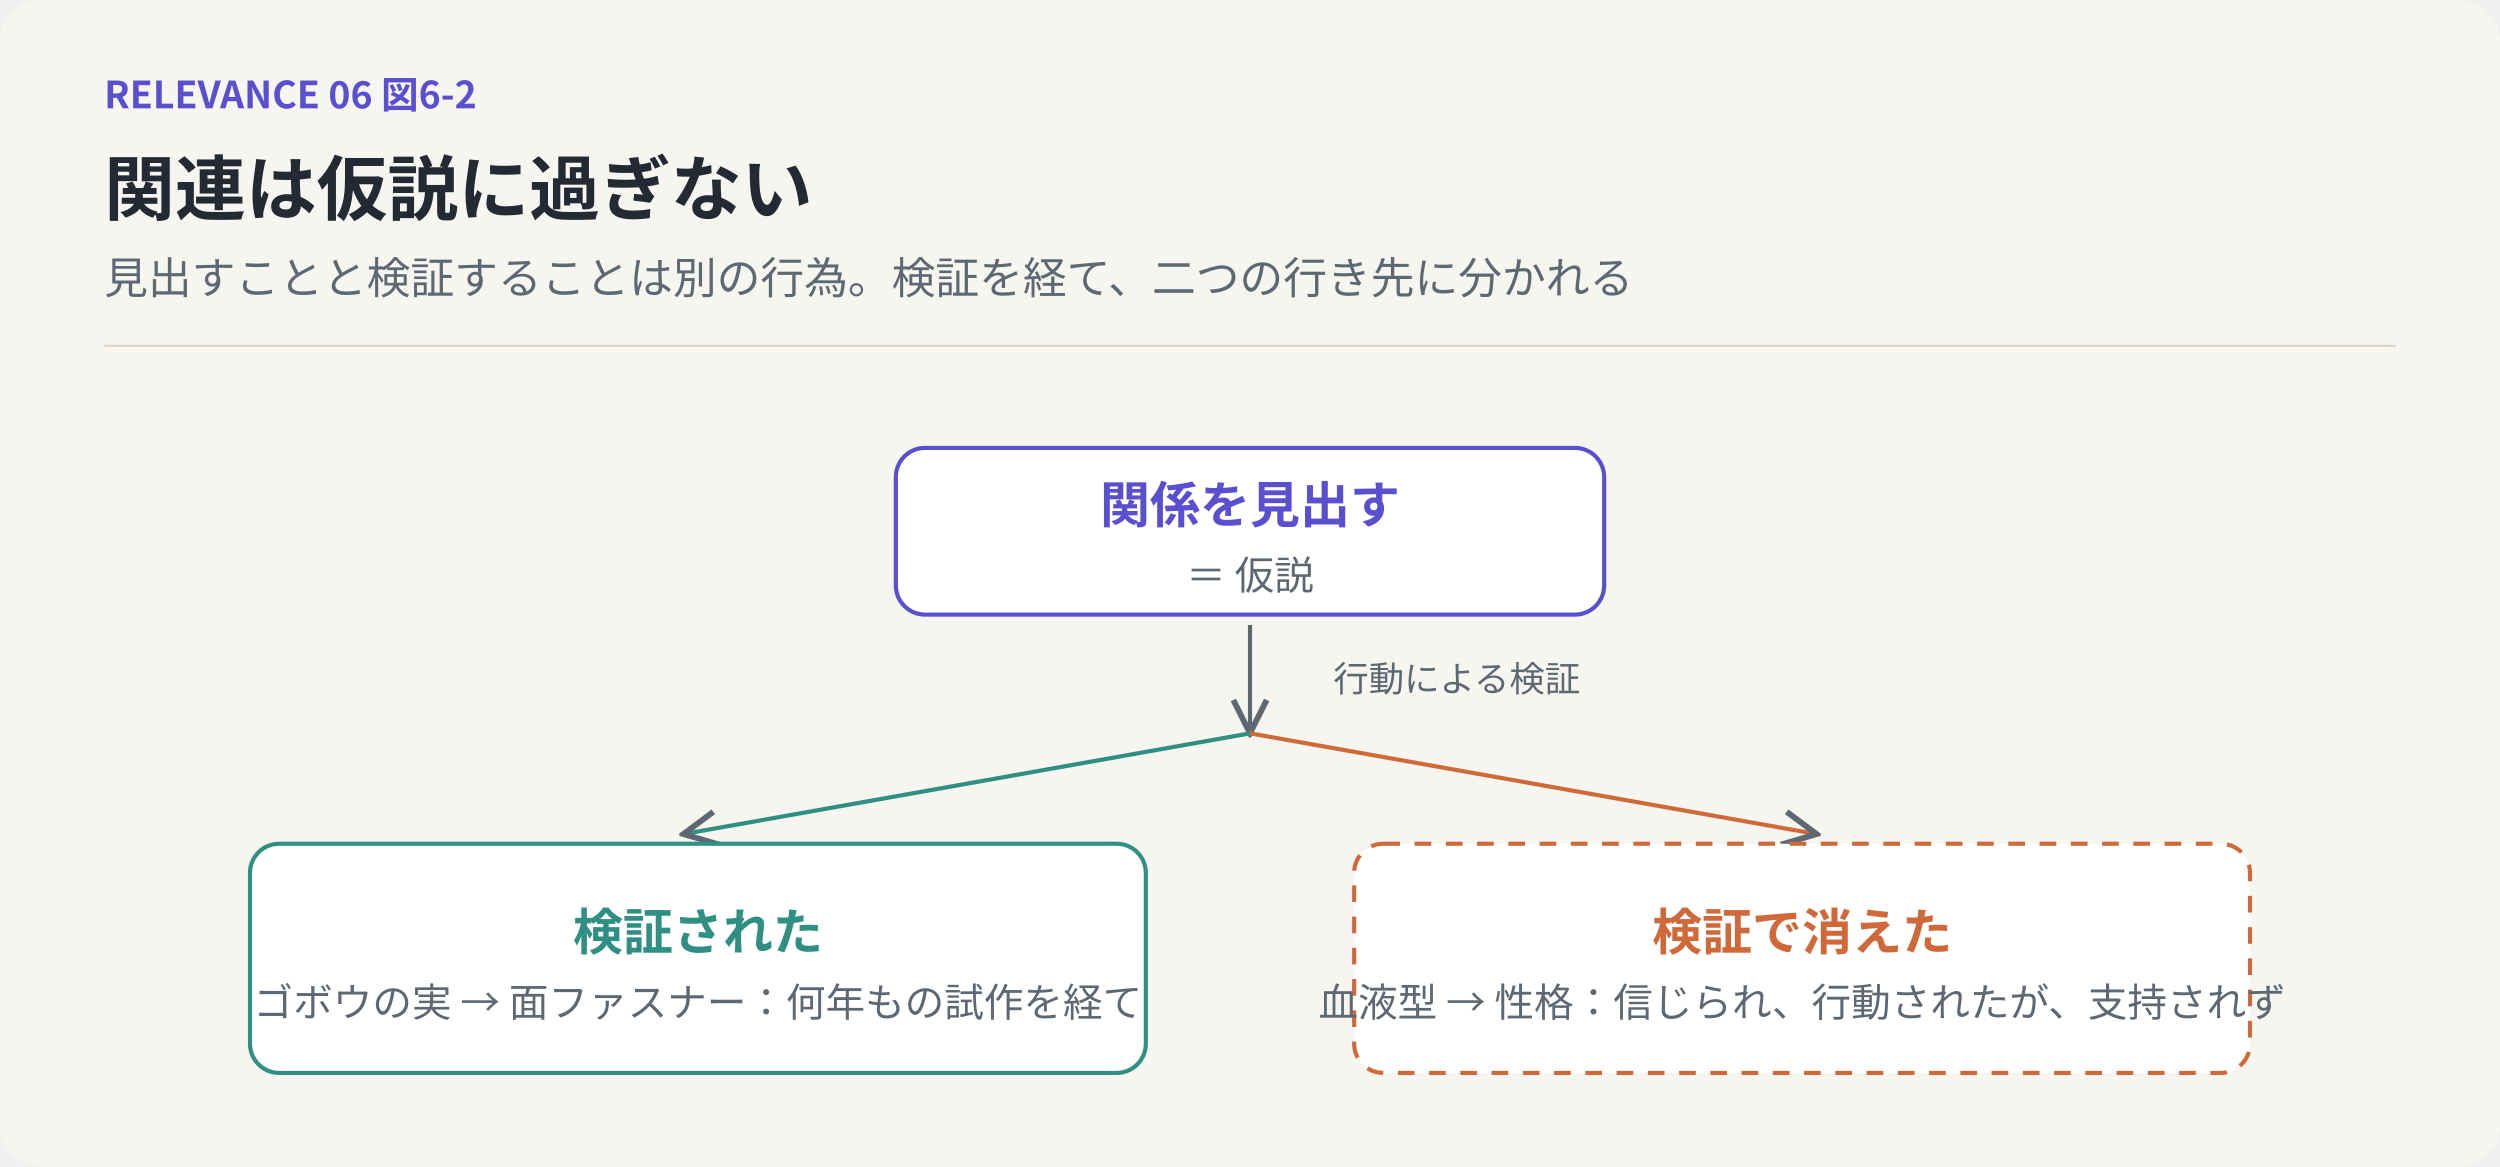
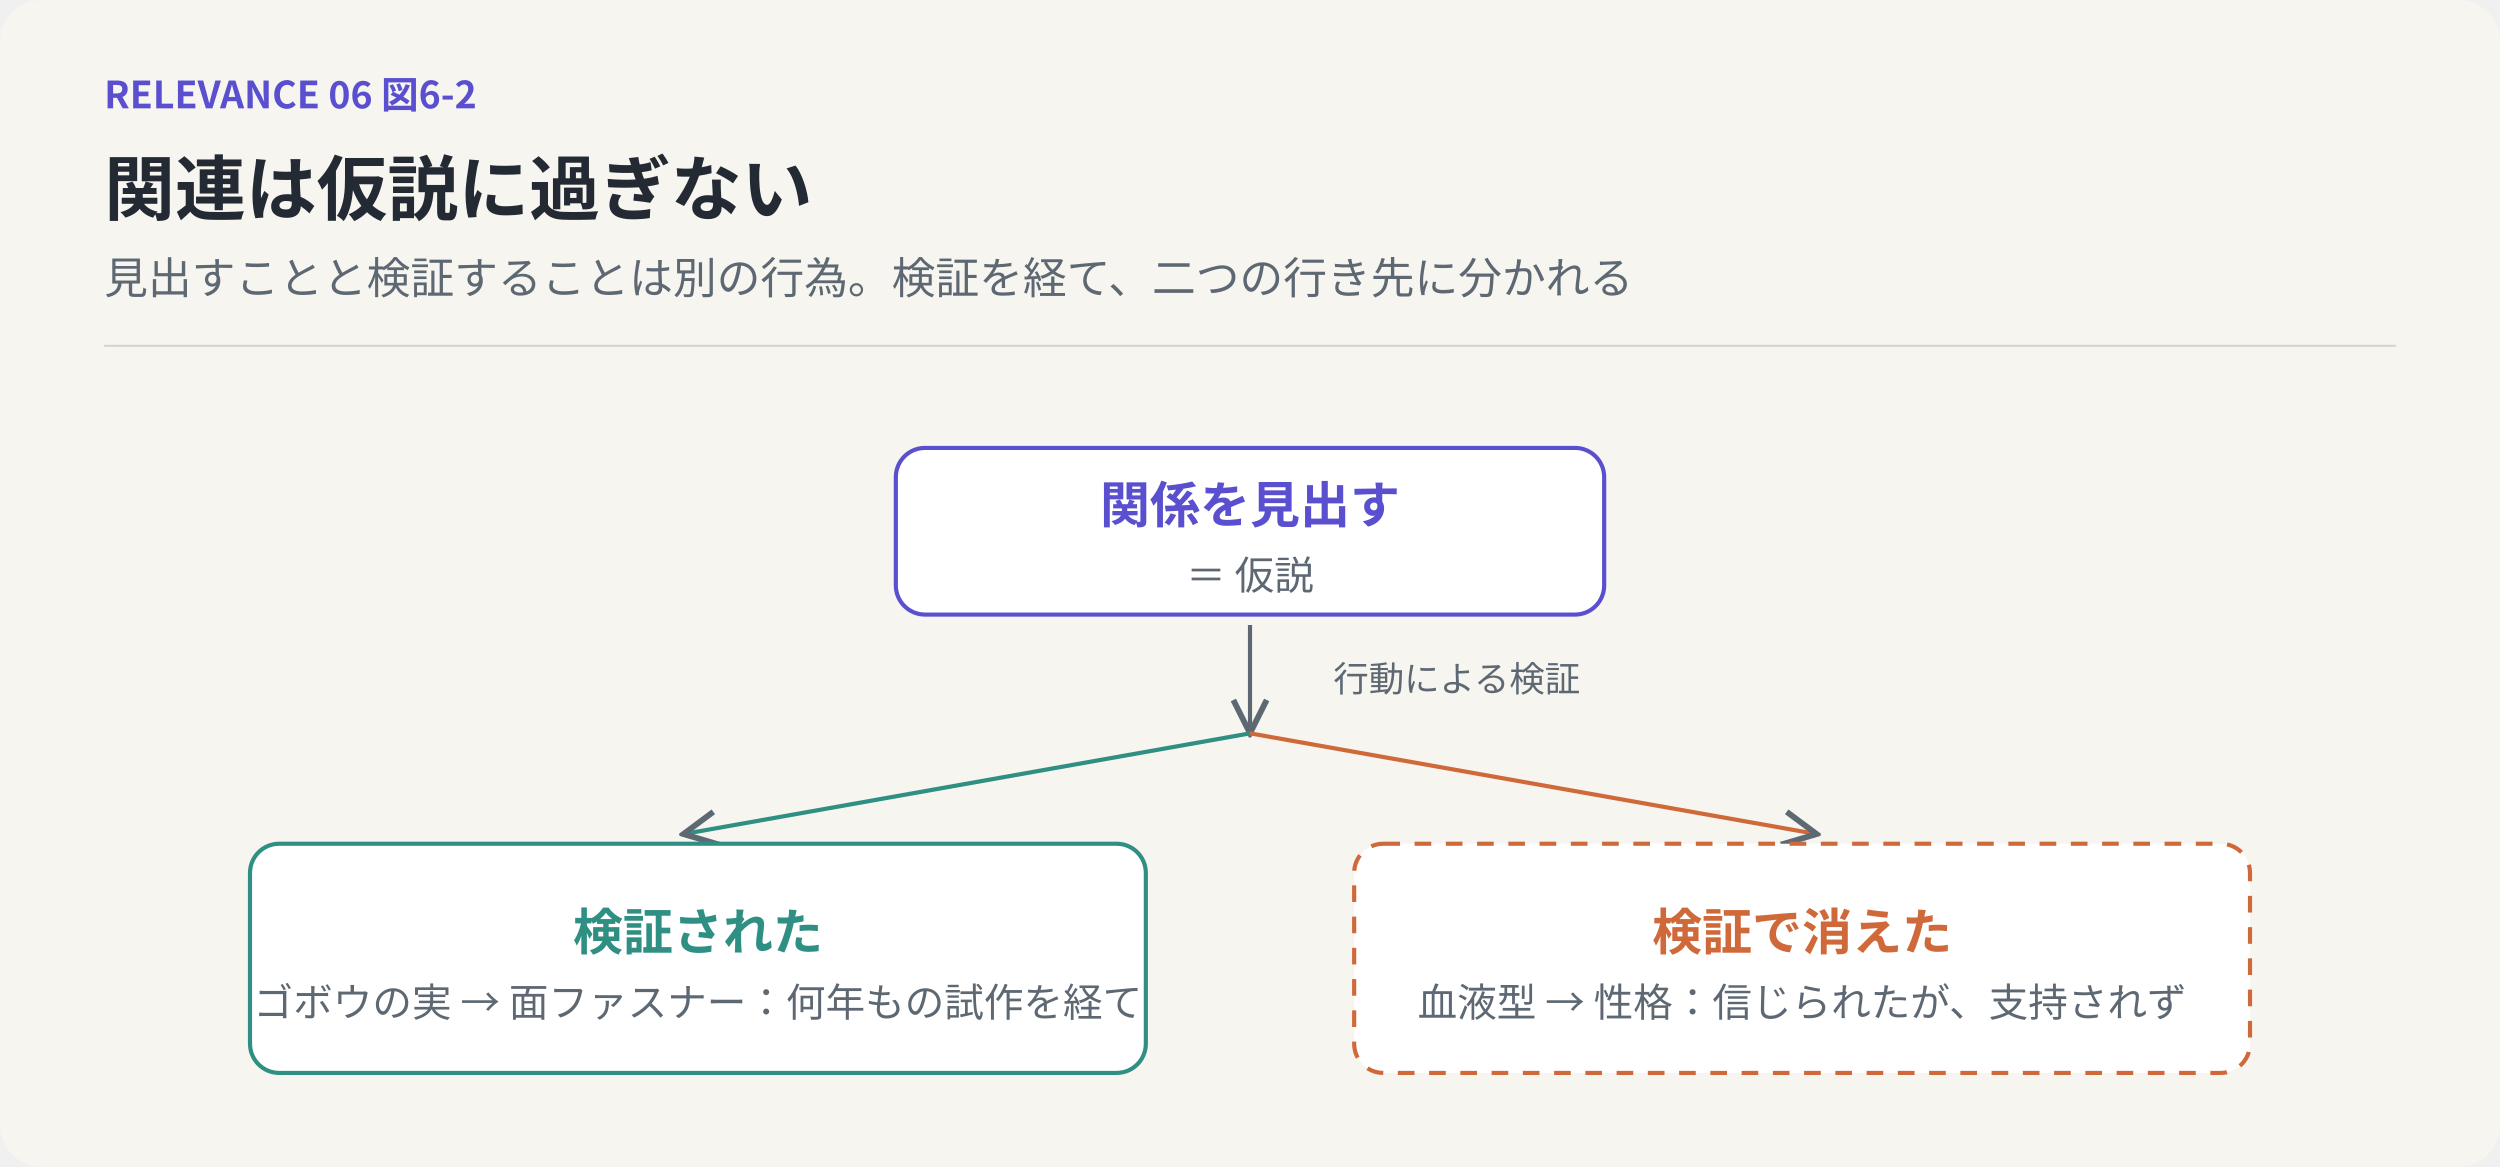
<svg xmlns="http://www.w3.org/2000/svg" width="1200" height="560" viewBox="0 0 1200 560" role="img" aria-labelledby="title desc">
  <defs>
    <marker id="arrow" markerWidth="10" markerHeight="10" refX="8" refY="5" orient="auto-start-reverse">
      <path d="M1,1 L9,5 L1,9" fill="none" stroke="#5d6873" stroke-width="1.4" />
    </marker>
  </defs>
  <rect width="1200" height="560" rx="20" fill="#f7f5ef" />
  <g font-family="system-ui, -apple-system, &quot;Hiragino Kaku Gothic ProN&quot;, &quot;Noto Sans CJK JP&quot;, Meiryo, sans-serif">
    <text x="50.0" y="52.0" fill="#5a4fcf" font-size="18" text-anchor="start" font-weight="700">RELEVANCE     06     図6-2</text>
    <text x="50.0" y="103.0" fill="#232a33" font-size="34" text-anchor="start" font-weight="700">関連は仮説に過ぎない</text>
    <text x="50.0" y="141.0" fill="#5d6873" font-size="21" text-anchor="start" font-weight="400">見出すことと検証することは別の行為。検証を経て、二つの行き先に分かれる</text>
    <line x1="50.0" y1="166.0" x2="1150.0" y2="166.0" stroke="#d8d4c8" stroke-width="1" />
    <rect x="430" y="215" width="340" height="80" rx="14" fill="#ffffff" stroke="#5a4fcf" stroke-width="2" />
    <text x="600.0" y="251.0" fill="#5a4fcf" font-size="24" text-anchor="middle" font-weight="700">関係を見出す</text>
    <text x="600.0" y="283.0" fill="#5d6873" font-size="19" text-anchor="middle" font-weight="400">＝ 仮説</text>
    <line x1="600.0" y1="300.0" x2="600.0" y2="350.0" stroke="#5d6873" stroke-width="2" marker-end="url(#arrow)" />
    <text x="640.0" y="332.0" fill="#5d6873" font-size="17" text-anchor="start" font-weight="400">行動による検証</text>
    <line x1="600.0" y1="352.0" x2="330.0" y2="400.0" stroke="#2f8f83" stroke-width="2" marker-end="url(#arrow)" />
    <line x1="600.0" y1="352.0" x2="870.0" y2="400.0" stroke="#d0693a" stroke-width="2" marker-end="url(#arrow)" />
    <rect x="120" y="405" width="430" height="110" rx="14" fill="#ffffff" stroke="#2f8f83" stroke-width="2" />
    <text x="335.0" y="456.0" fill="#2f8f83" font-size="24" text-anchor="middle" font-weight="700">検証された</text>
    <text x="335.0" y="488.0" fill="#5d6873" font-size="19" text-anchor="middle" font-weight="400">ゴボウの実 → 面ファスナー：何年もの試作を経て</text>
    <rect x="650" y="405" width="430" height="110" rx="14" fill="#ffffff" stroke="#d0693a" stroke-width="2" stroke-dasharray="8 7" />
    <text x="865.0" y="456.0" fill="#d0693a" font-size="24" text-anchor="middle" font-weight="700">検証で消えた</text>
-     <text x="865.0" y="488.0" fill="#5d6873" font-size="19" text-anchor="middle" font-weight="400">血液型 → 性格：信じられ、行動されたが、支持されず</text>
+     <text x="865.0" y="488.0" fill="#5d6873" font-size="19" text-anchor="middle" font-weight="400">血液型 → 性格：信じられたが、支持されず</text>
  </g>
</svg>
